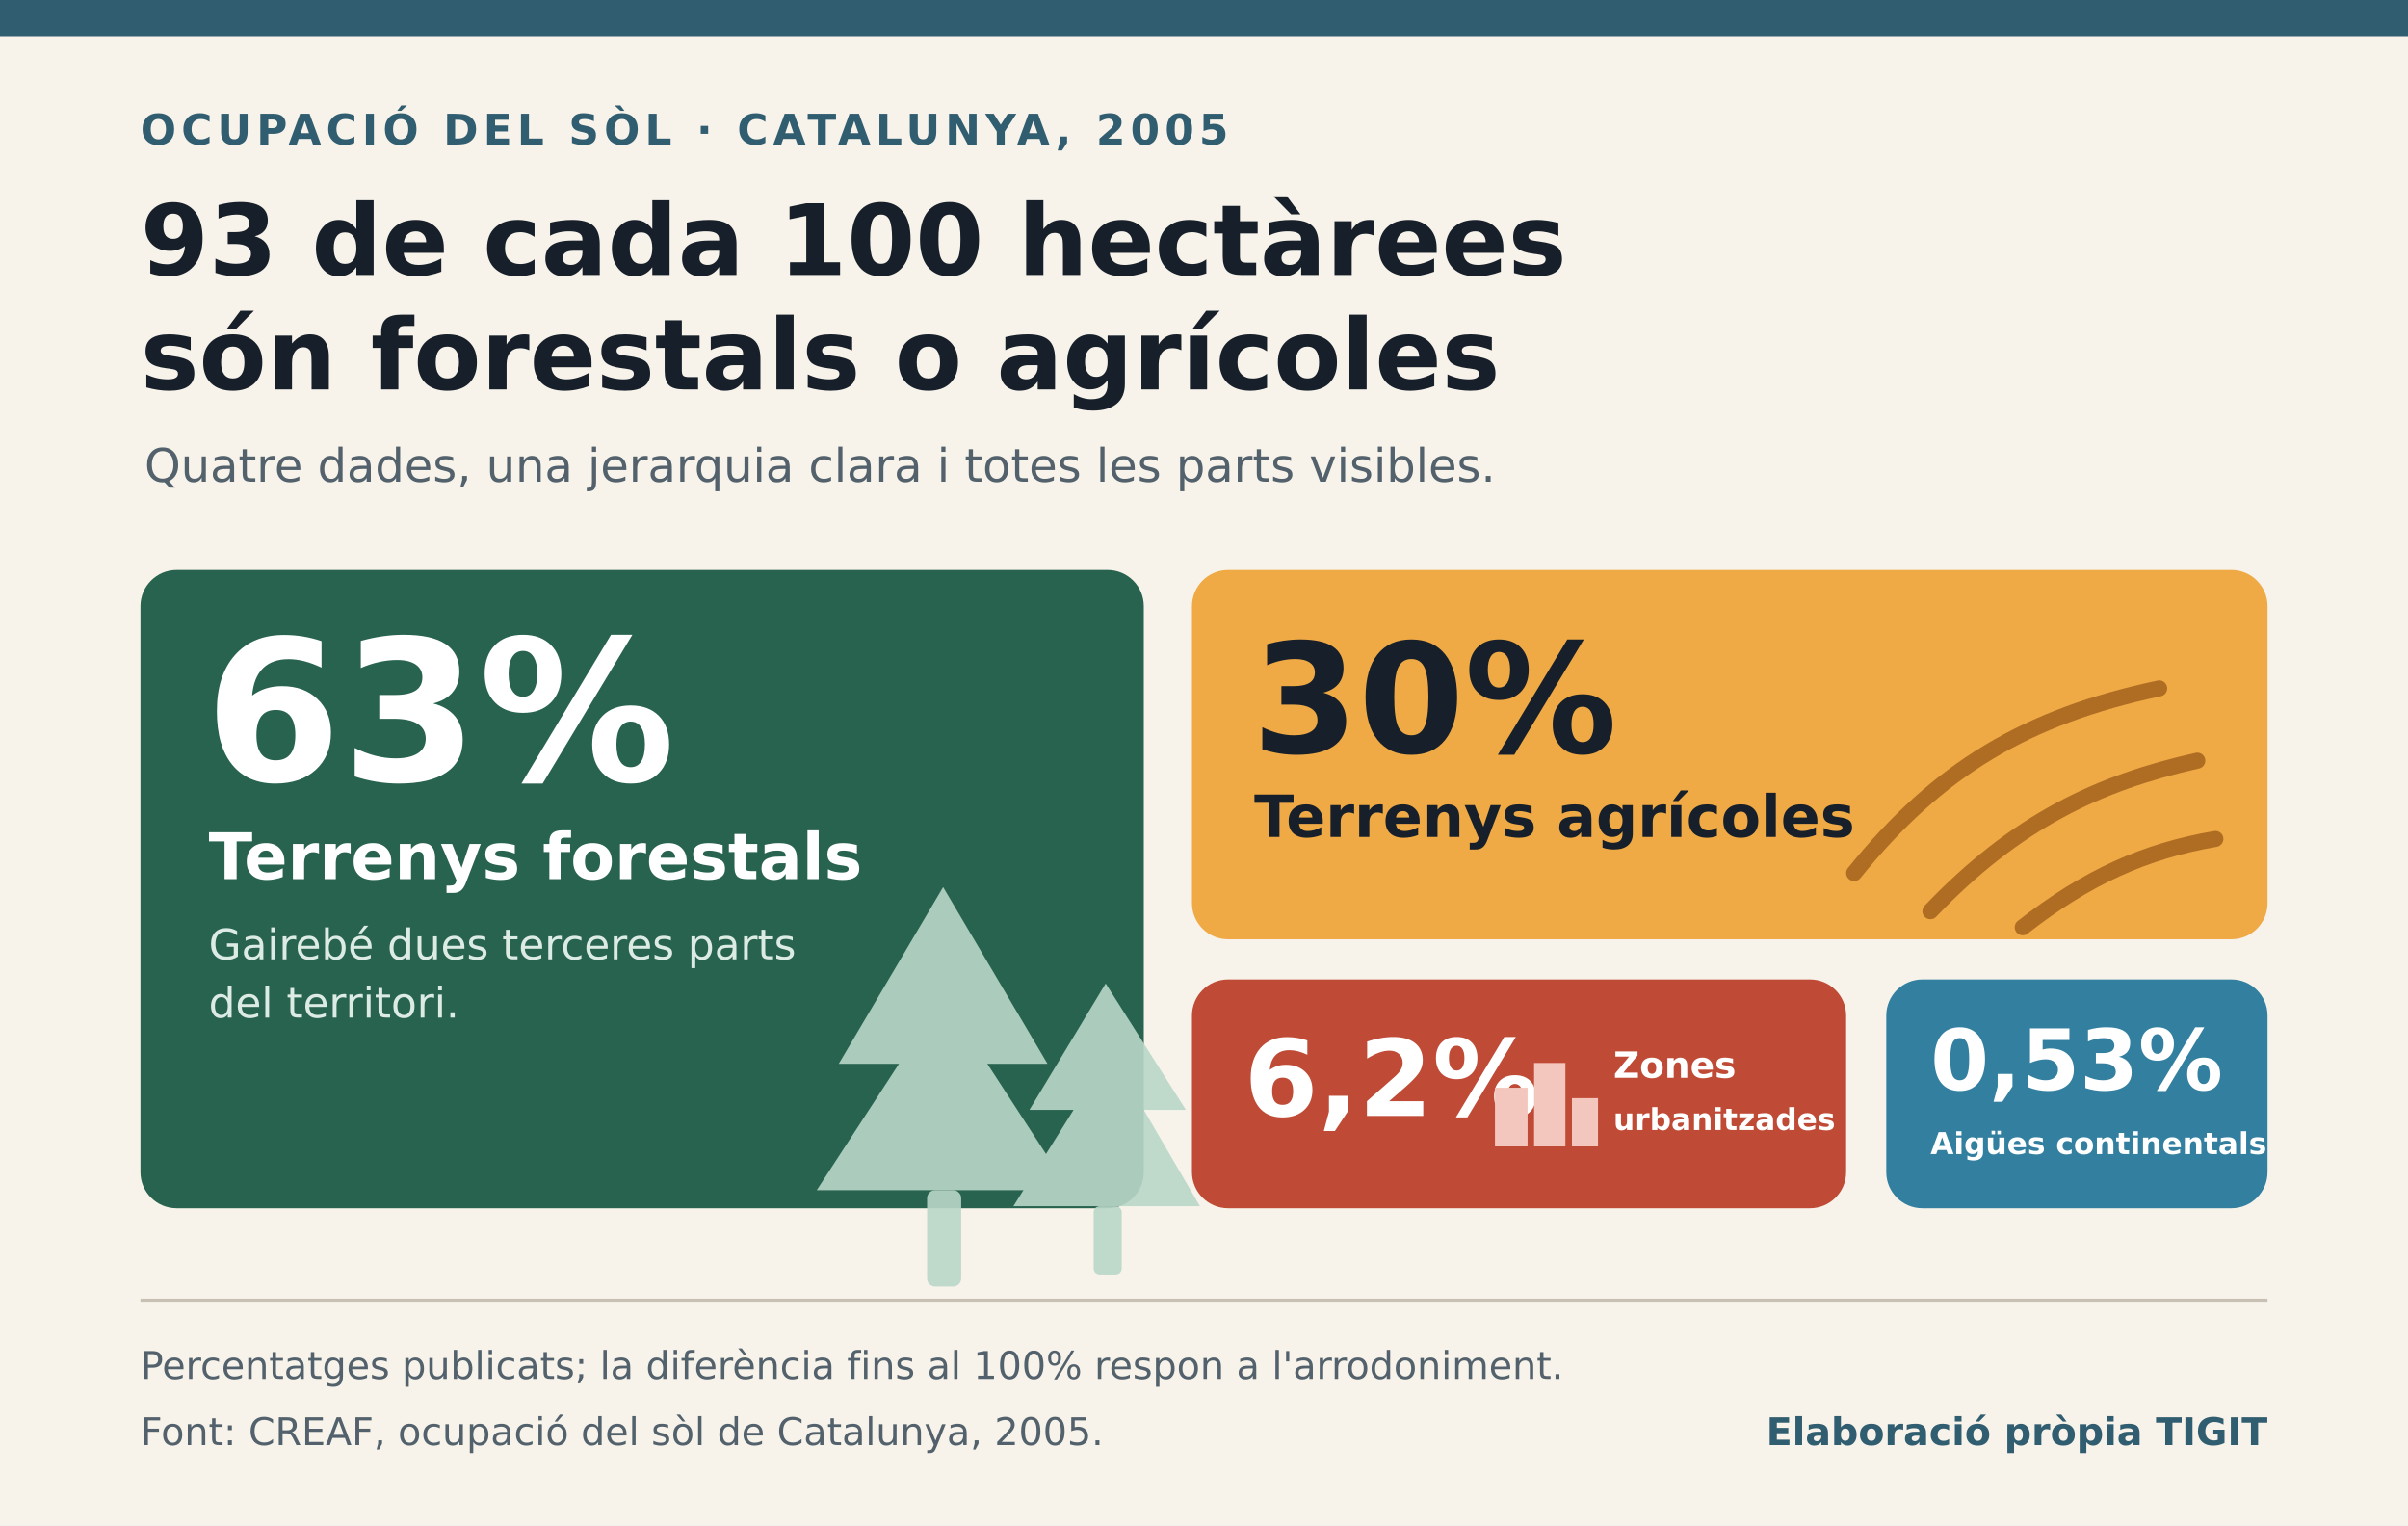
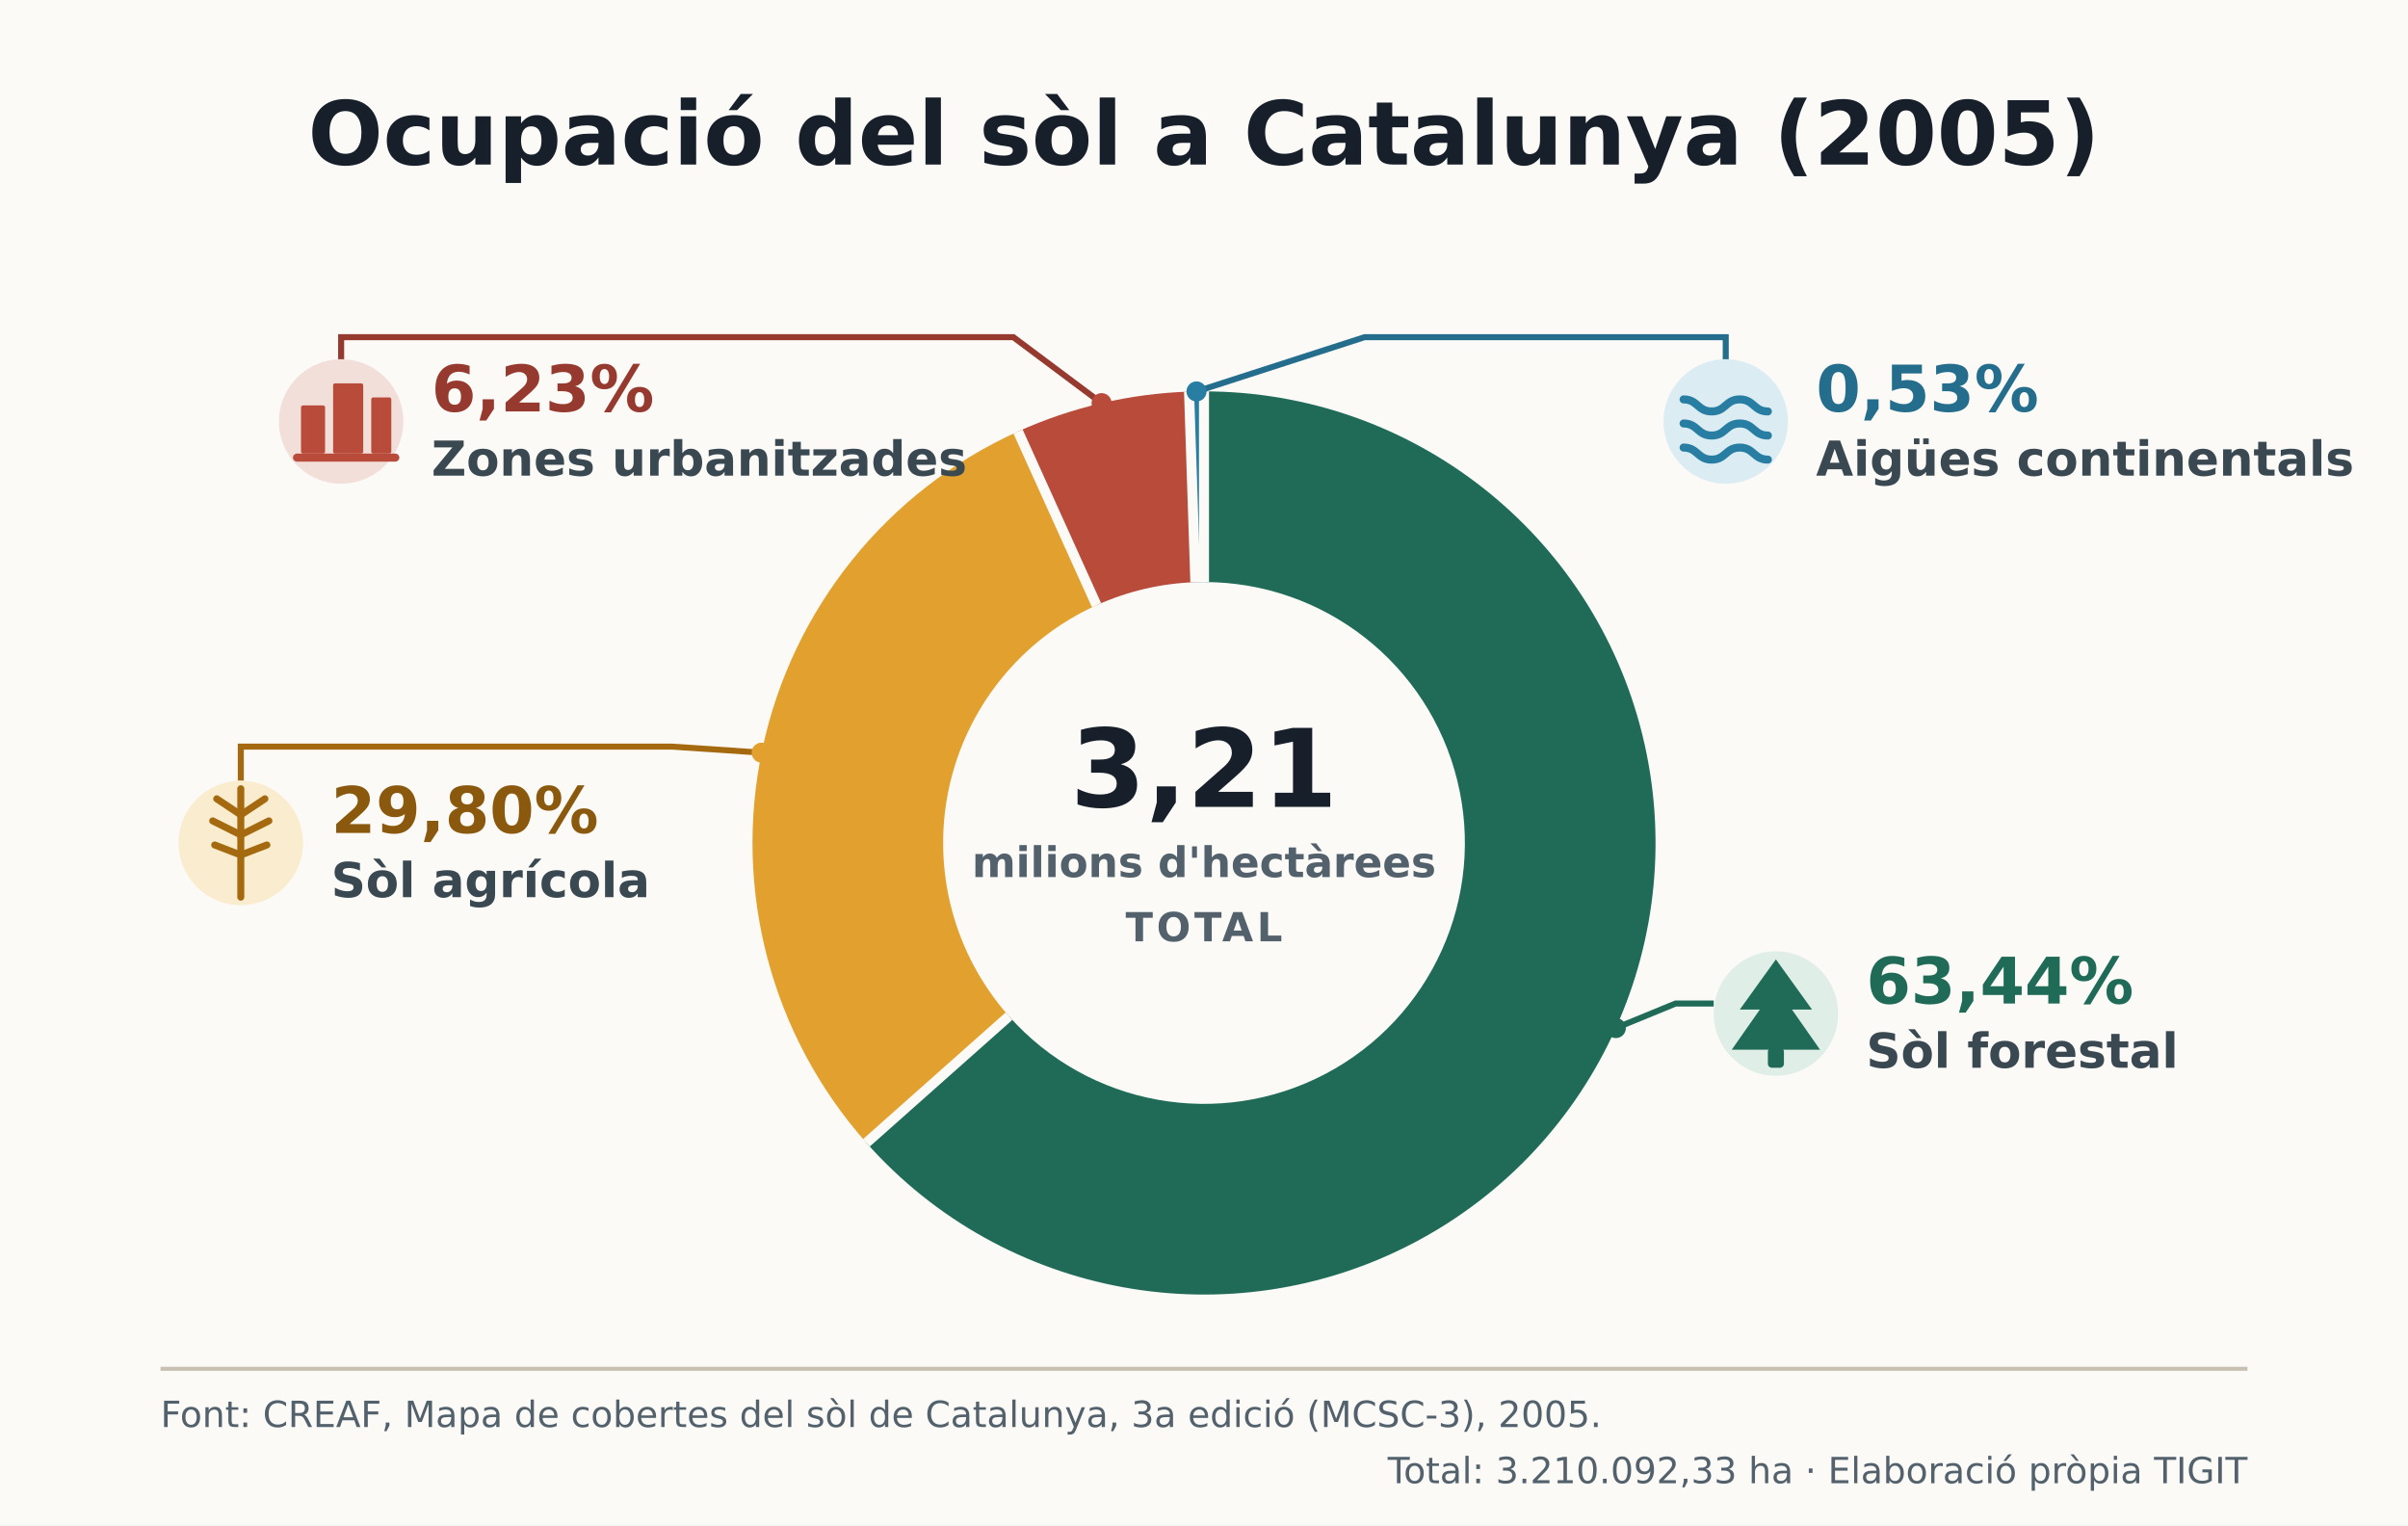
<svg xmlns="http://www.w3.org/2000/svg" width="1200" height="760" viewBox="0 0 1200 760" role="img" aria-labelledby="title desc">
-   <rect width="1200" height="760" fill="#f7f3ea" />
-   <rect width="1200" height="18" fill="#315d70" />
+   <rect width="1200" height="760" fill="#fbfaf7" />
  <g font-family="DejaVu Sans, Arial, sans-serif">
-     <text x="70" y="72" font-size="21" font-weight="700" letter-spacing="2.5" fill="#315d70">OCUPACIÓ DEL SÒL · CATALUNYA, 2005</text>
-     <text x="70" y="137" font-size="49" font-weight="700" fill="#17202a">93 de cada 100 hectàrees</text>
-     <text x="70" y="194" font-size="49" font-weight="700" fill="#17202a">són forestals o agrícoles</text>
-     <text x="72" y="240" font-size="23" fill="#52616b">Quatre dades, una jerarquia clara i totes les parts visibles.</text>
-     <g transform="translate(70 284)">
-       <rect width="500" height="318" rx="18" fill="#28634f" />
-       <text x="32" y="105" font-size="98" font-weight="700" fill="#ffffff">63%</text>
-       <text x="34" y="154" font-size="32" font-weight="700" fill="#ffffff">Terrenys forestals</text>
-       <text x="34" y="194" font-size="21" fill="#dcebe3">Gairebé dues terceres parts</text>
-       <text x="34" y="223" font-size="21" fill="#dcebe3">del territori.</text>
-       <g transform="translate(330 158)" fill="#b9d7c8" opacity="0.9">
-         <path d="M70 0 18 88h30L7 151h126L92 88h30z" />
-         <rect x="62" y="151" width="17" height="48" rx="4" />
-         <path d="M151 48 113 111h22l-30 48h93l-28-48h21z" />
-         <rect x="145" y="159" width="14" height="34" rx="3" />
+     <text x="600" y="82" text-anchor="middle" font-size="44" font-weight="700" fill="#17202a">Ocupació del sòl a Catalunya (2005)</text>
+     <g aria-label="Anell amb les quatre categories d'ocupació del sòl">
+       <path d="M600 195A225 225 0 1 1 431.76 569.4L502.795 506.32A130 130 0 1 0 600 290Z" fill="#1f6b57" />
+       <path d="M431.76 569.4A225 225 0 0 1 507.319 214.975L546.451 301.541A130 130 0 0 0 502.795 506.32Z" fill="#e2a12e" />
+       <path d="M507.319 214.975A225 225 0 0 1 592.548 195.123L595.695 290.071A130 130 0 0 0 546.451 301.541Z" fill="#b84b3a" />
+       <path d="M592.548 195.123A225 225 0 0 1 600 195L600 290A130 130 0 0 0 595.695 290.071Z" fill="#287da2" />
+       <g stroke="#fbfaf7" stroke-width="5">
+         <line x1="600" y1="290" x2="600" y2="195" />
+         <line x1="502.795" y1="506.32" x2="431.76" y2="569.4" />
+         <line x1="546.451" y1="301.541" x2="507.319" y2="214.975" />
+         <line x1="595.695" y1="290.071" x2="592.548" y2="195.123" />
      </g>
+       <text x="600" y="402" text-anchor="middle" font-size="54" font-weight="700" fill="#17202a">3,21</text>
+       <text x="600" y="437" text-anchor="middle" font-size="21" font-weight="700" fill="#52616b">milions d'hectàrees</text>
+       <text x="600" y="469" text-anchor="middle" font-size="20" font-weight="700" letter-spacing="1.8" fill="#52616b">TOTAL</text>
    </g>
-     <g transform="translate(594 284)">
-       <rect width="536" height="184" rx="18" fill="#f0aa45" />
-       <text x="30" y="91" font-size="76" font-weight="700" fill="#17202a">30%</text>
-       <text x="31" y="133" font-size="29" font-weight="700" fill="#17202a">Terrenys agrícoles</text>
-       <g transform="translate(330 31)" fill="none" stroke="#9b5a19" stroke-width="8" stroke-linecap="round" opacity="0.76">
-         <path d="M0 120c42-52 86-78 152-92" />
-         <path d="M38 139c43-45 84-64 133-75" />
-         <path d="M84 147c32-25 61-38 96-44" />
+     <g aria-label="Zones urbanitzades: 6,23 per cent">
+       <path d="M548.959 200.866 505 168H170V179" fill="none" stroke="#96392e" stroke-width="3" />
+       <circle cx="548.959" cy="200.866" r="5" fill="#b84b3a" />
+       <circle cx="170" cy="210" r="31" fill="#f3dfda" />
+       <g aria-hidden="true" fill="#b84b3a">
+         <rect x="150" y="202" width="12" height="24" rx="1" />
+         <rect x="166" y="191" width="15" height="35" rx="1" />
+         <rect x="185" y="198" width="10" height="28" rx="1" />
+         <rect x="146" y="226" width="53" height="4" rx="2" />
      </g>
+       <text x="215" y="205" font-size="32" font-weight="700" fill="#96392e">6,23%</text>
+       <text x="215" y="237" font-size="24" font-weight="700" fill="#394851">Zones urbanitzades</text>
    </g>
-     <g transform="translate(594 488)">
-       <rect width="326" height="114" rx="18" fill="#bf4a35" />
-       <text x="26" y="68" font-size="53" font-weight="700" fill="#ffffff">6,2%</text>
-       <text x="210" y="49" font-size="18" font-weight="700" fill="#ffffff">Zones</text>
-       <text x="210" y="75" font-size="15" font-weight="700" fill="#ffffff">urbanitzades</text>
-       <g transform="translate(151 39) scale(0.65)" fill="#f3c7bd">
-         <rect x="0" y="23" width="25" height="45" />
-         <rect x="30" y="4" width="24" height="64" />
-         <rect x="59" y="31" width="20" height="37" />
+     <g aria-label="Aigües continentals: 0,53 per cent">
+       <path d="M596.274 195.031 680 168H860V179" fill="none" stroke="#246d8c" stroke-width="3" />
+       <circle cx="596.274" cy="195.031" r="5" fill="#287da2" />
+       <circle cx="860" cy="210" r="31" fill="#dcecf3" />
+       <g aria-hidden="true" fill="none" stroke="#287da2" stroke-width="4" stroke-linecap="round">
+         <path d="M839 199c7 0 7 6 14 6s7-6 14-6 7 6 14 6" />
+         <path d="M839 211c7 0 7 6 14 6s7-6 14-6 7 6 14 6" />
+         <path d="M839 223c7 0 7 6 14 6s7-6 14-6 7 6 14 6" />
      </g>
+       <text x="905" y="205" font-size="32" font-weight="700" fill="#246d8c">0,53%</text>
+       <text x="905" y="237" font-size="24" font-weight="700" fill="#394851">Aigües continentals</text>
    </g>
-     <g transform="translate(940 488)">
-       <rect width="190" height="114" rx="18" fill="#327fa0" />
-       <text x="22" y="55" font-size="42" font-weight="700" fill="#ffffff">0,53%</text>
-       <text x="22" y="87" font-size="15" font-weight="700" fill="#ffffff">Aigües continentals</text>
+     <g aria-label="Terrenys agrícoles: 29,80 per cent">
+       <path d="M379.544 375.01 335 372H120V389" fill="none" stroke="#a56a10" stroke-width="3" />
+       <circle cx="379.544" cy="375.01" r="5" fill="#e2a12e" />
+       <circle cx="120" cy="420" r="31" fill="#faedcf" />
+       <g aria-hidden="true" fill="none" stroke="#a56a10" stroke-width="3.5" stroke-linecap="round" stroke-linejoin="round">
+         <path d="M120 393v54" />
+         <path d="m120 406-12-8M120 416l-14-7M120 426l-13-5M120 406l12-8M120 416l14-7M120 426l13-5" />
+       </g>
+       <text x="165" y="415" font-size="32" font-weight="700" fill="#8b590d">29,80%</text>
+       <text x="165" y="447" font-size="24" font-weight="700" fill="#394851">Sòl agrícola</text>
    </g>
-     <line x1="70" y1="648" x2="1130" y2="648" stroke="#c8c0b3" stroke-width="2" />
-     <text x="70" y="687" font-size="19" fill="#52616b">Percentatges publicats; la diferència fins al 100% respon a l'arrodoniment.</text>
-     <text x="70" y="720" font-size="19" fill="#52616b">Font: CREAF, ocupació del sòl de Catalunya, 2005.</text>
-     <text x="1130" y="720" text-anchor="end" font-size="19" font-weight="700" fill="#315d70">Elaboració pròpia TIGIT</text>
+     <g aria-label="Terrenys forestals: 63,44 per cent">
+       <path d="M805.232 512.222 835 500H854" fill="none" stroke="#1f6b57" stroke-width="3" />
+       <circle cx="805.232" cy="512.222" r="5" fill="#1f6b57" />
+       <circle cx="885" cy="505" r="31" fill="#e0eee8" />
+       <g aria-hidden="true" fill="#1f6b57">
+         <path d="m885 478-18 25h10l-14 20h44l-14-20h10z" />
+         <rect x="881" y="522" width="8" height="10" rx="2" />
+       </g>
+       <text x="930" y="500" font-size="32" font-weight="700" fill="#1f6b57">63,44%</text>
+       <text x="930" y="532" font-size="24" font-weight="700" fill="#394851">Sòl forestal</text>
+     </g>
+     <line x1="80" y1="682" x2="1120" y2="682" stroke="#c8c0b3" stroke-width="2" />
+     <text x="80" y="711" font-size="18" fill="#52616b">Font: CREAF, Mapa de cobertes del sòl de Catalunya, 3a edició (MCSC-3), 2005.</text>
+     <text x="1120" y="739" text-anchor="end" font-size="18" fill="#52616b">Total: 3.210.092,33 ha · Elaboració pròpia TIGIT</text>
  </g>
</svg>
